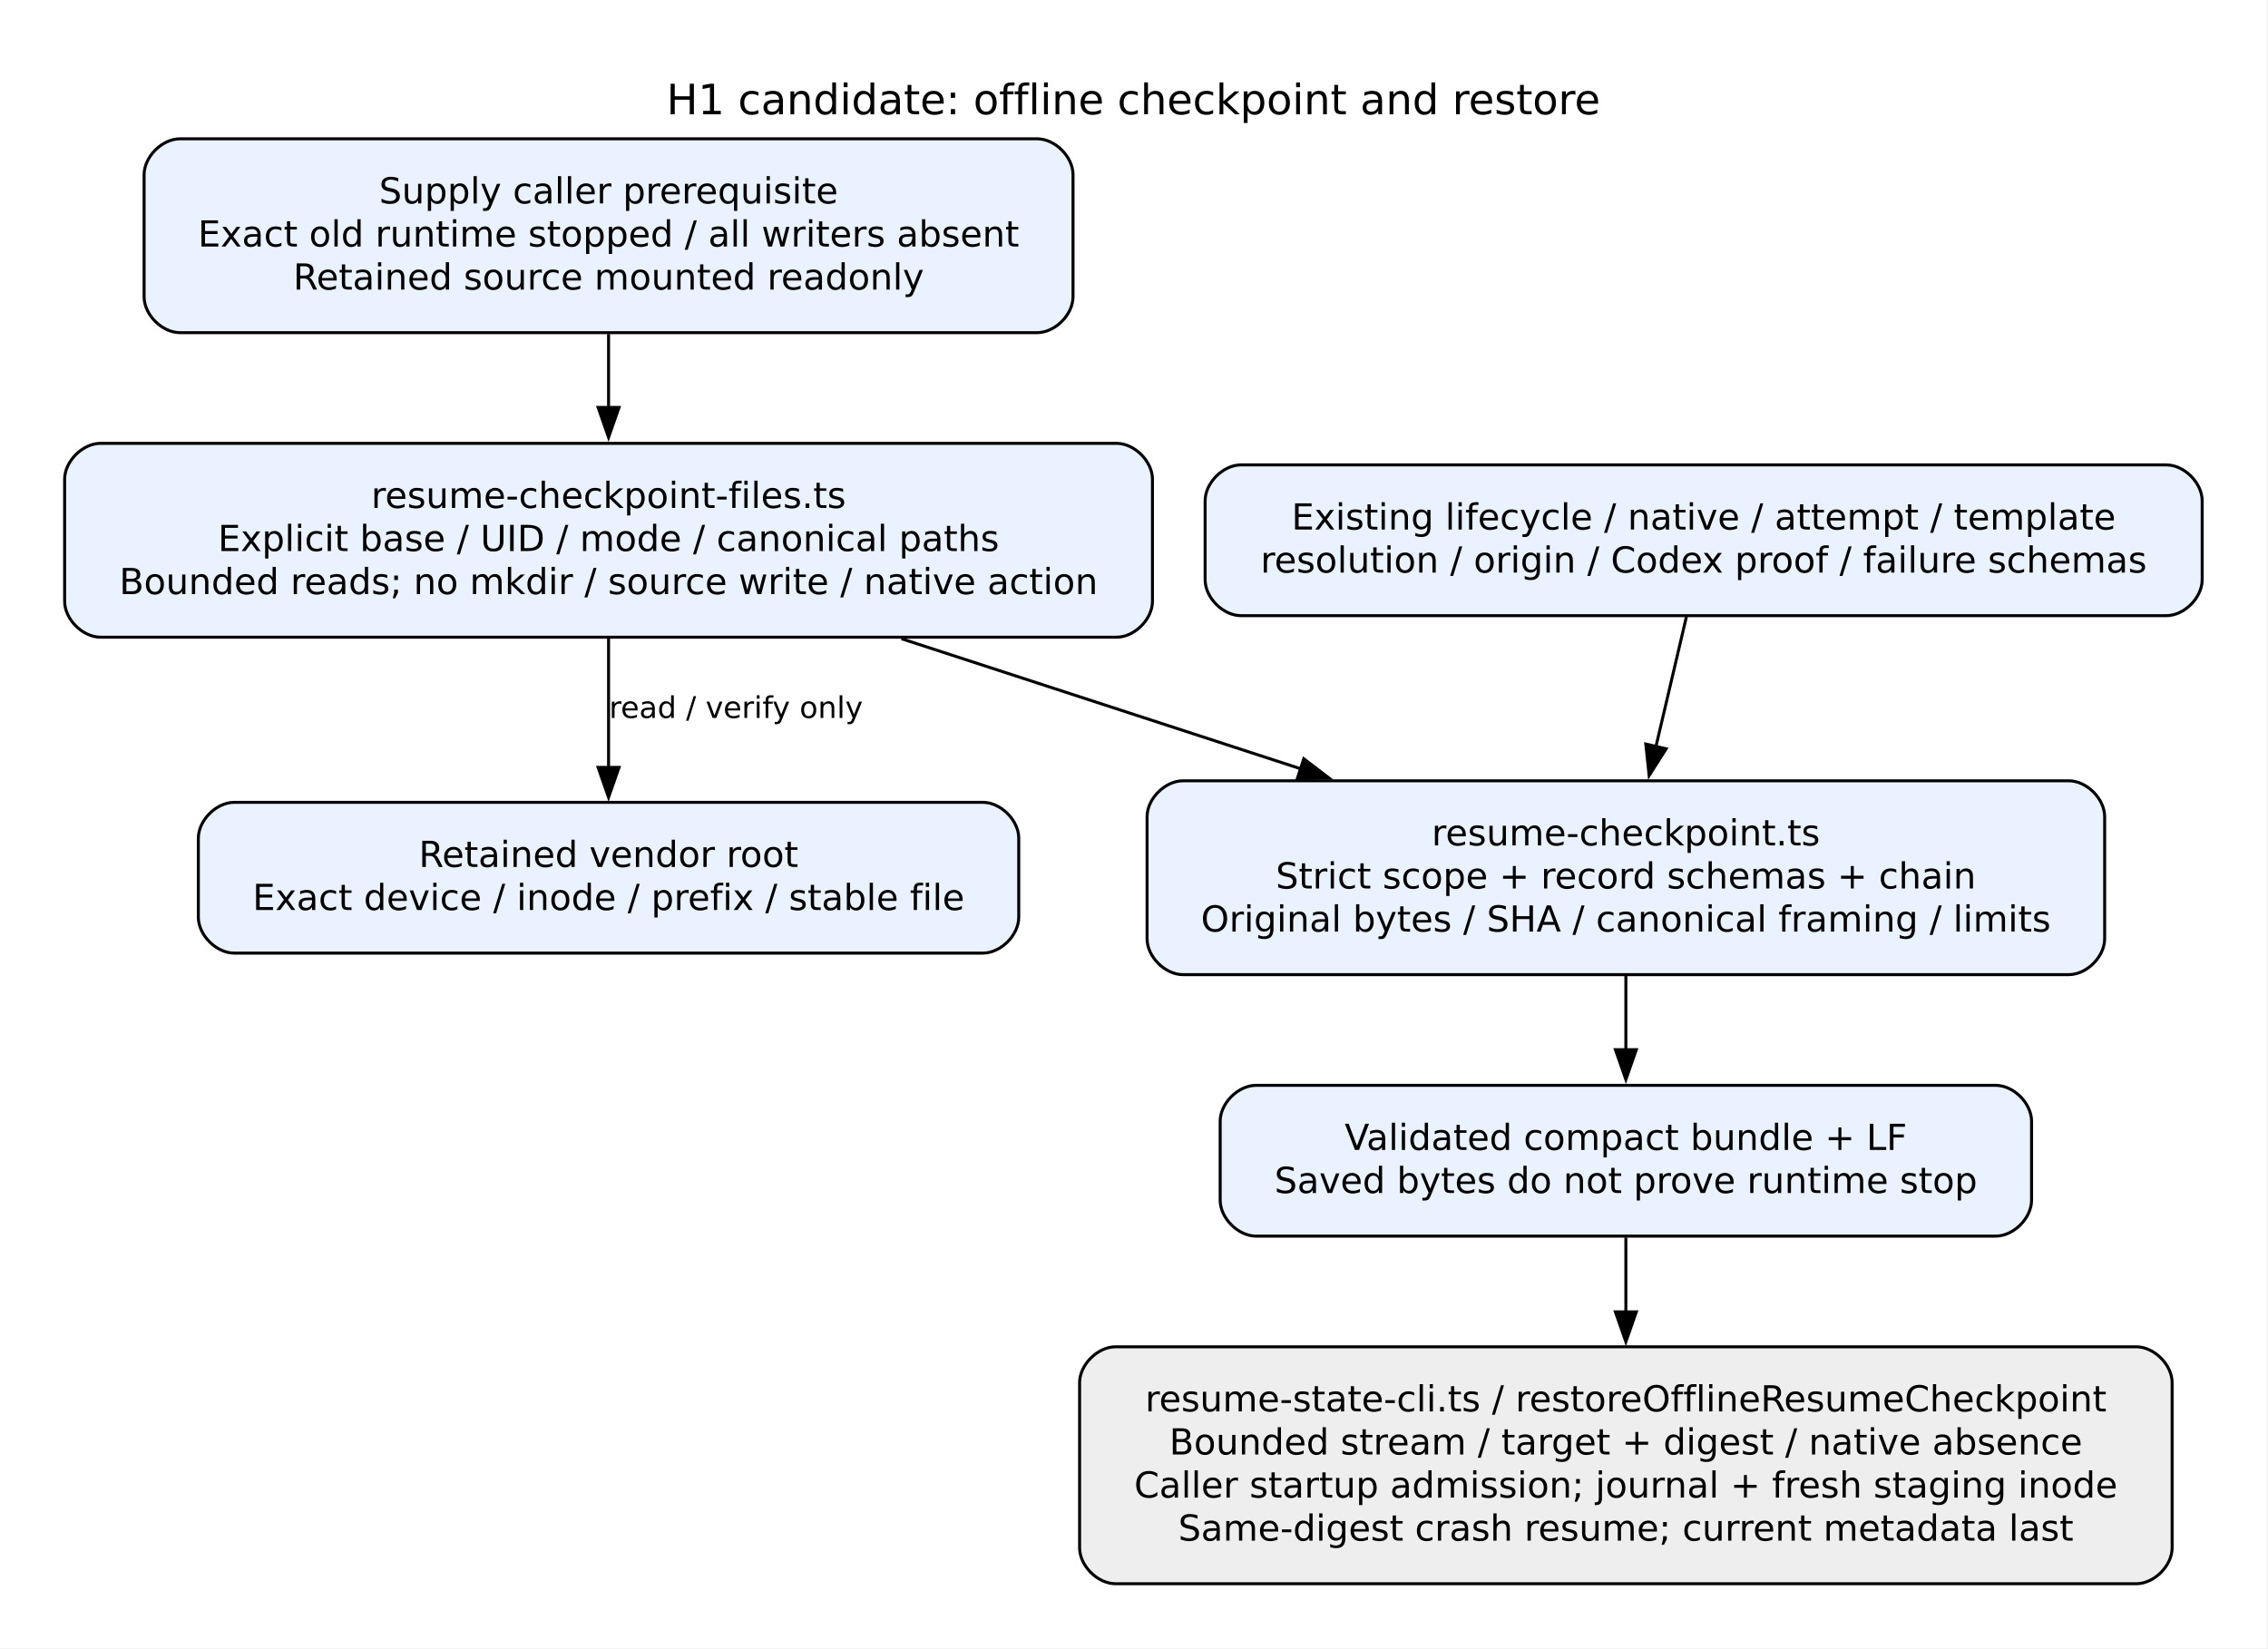
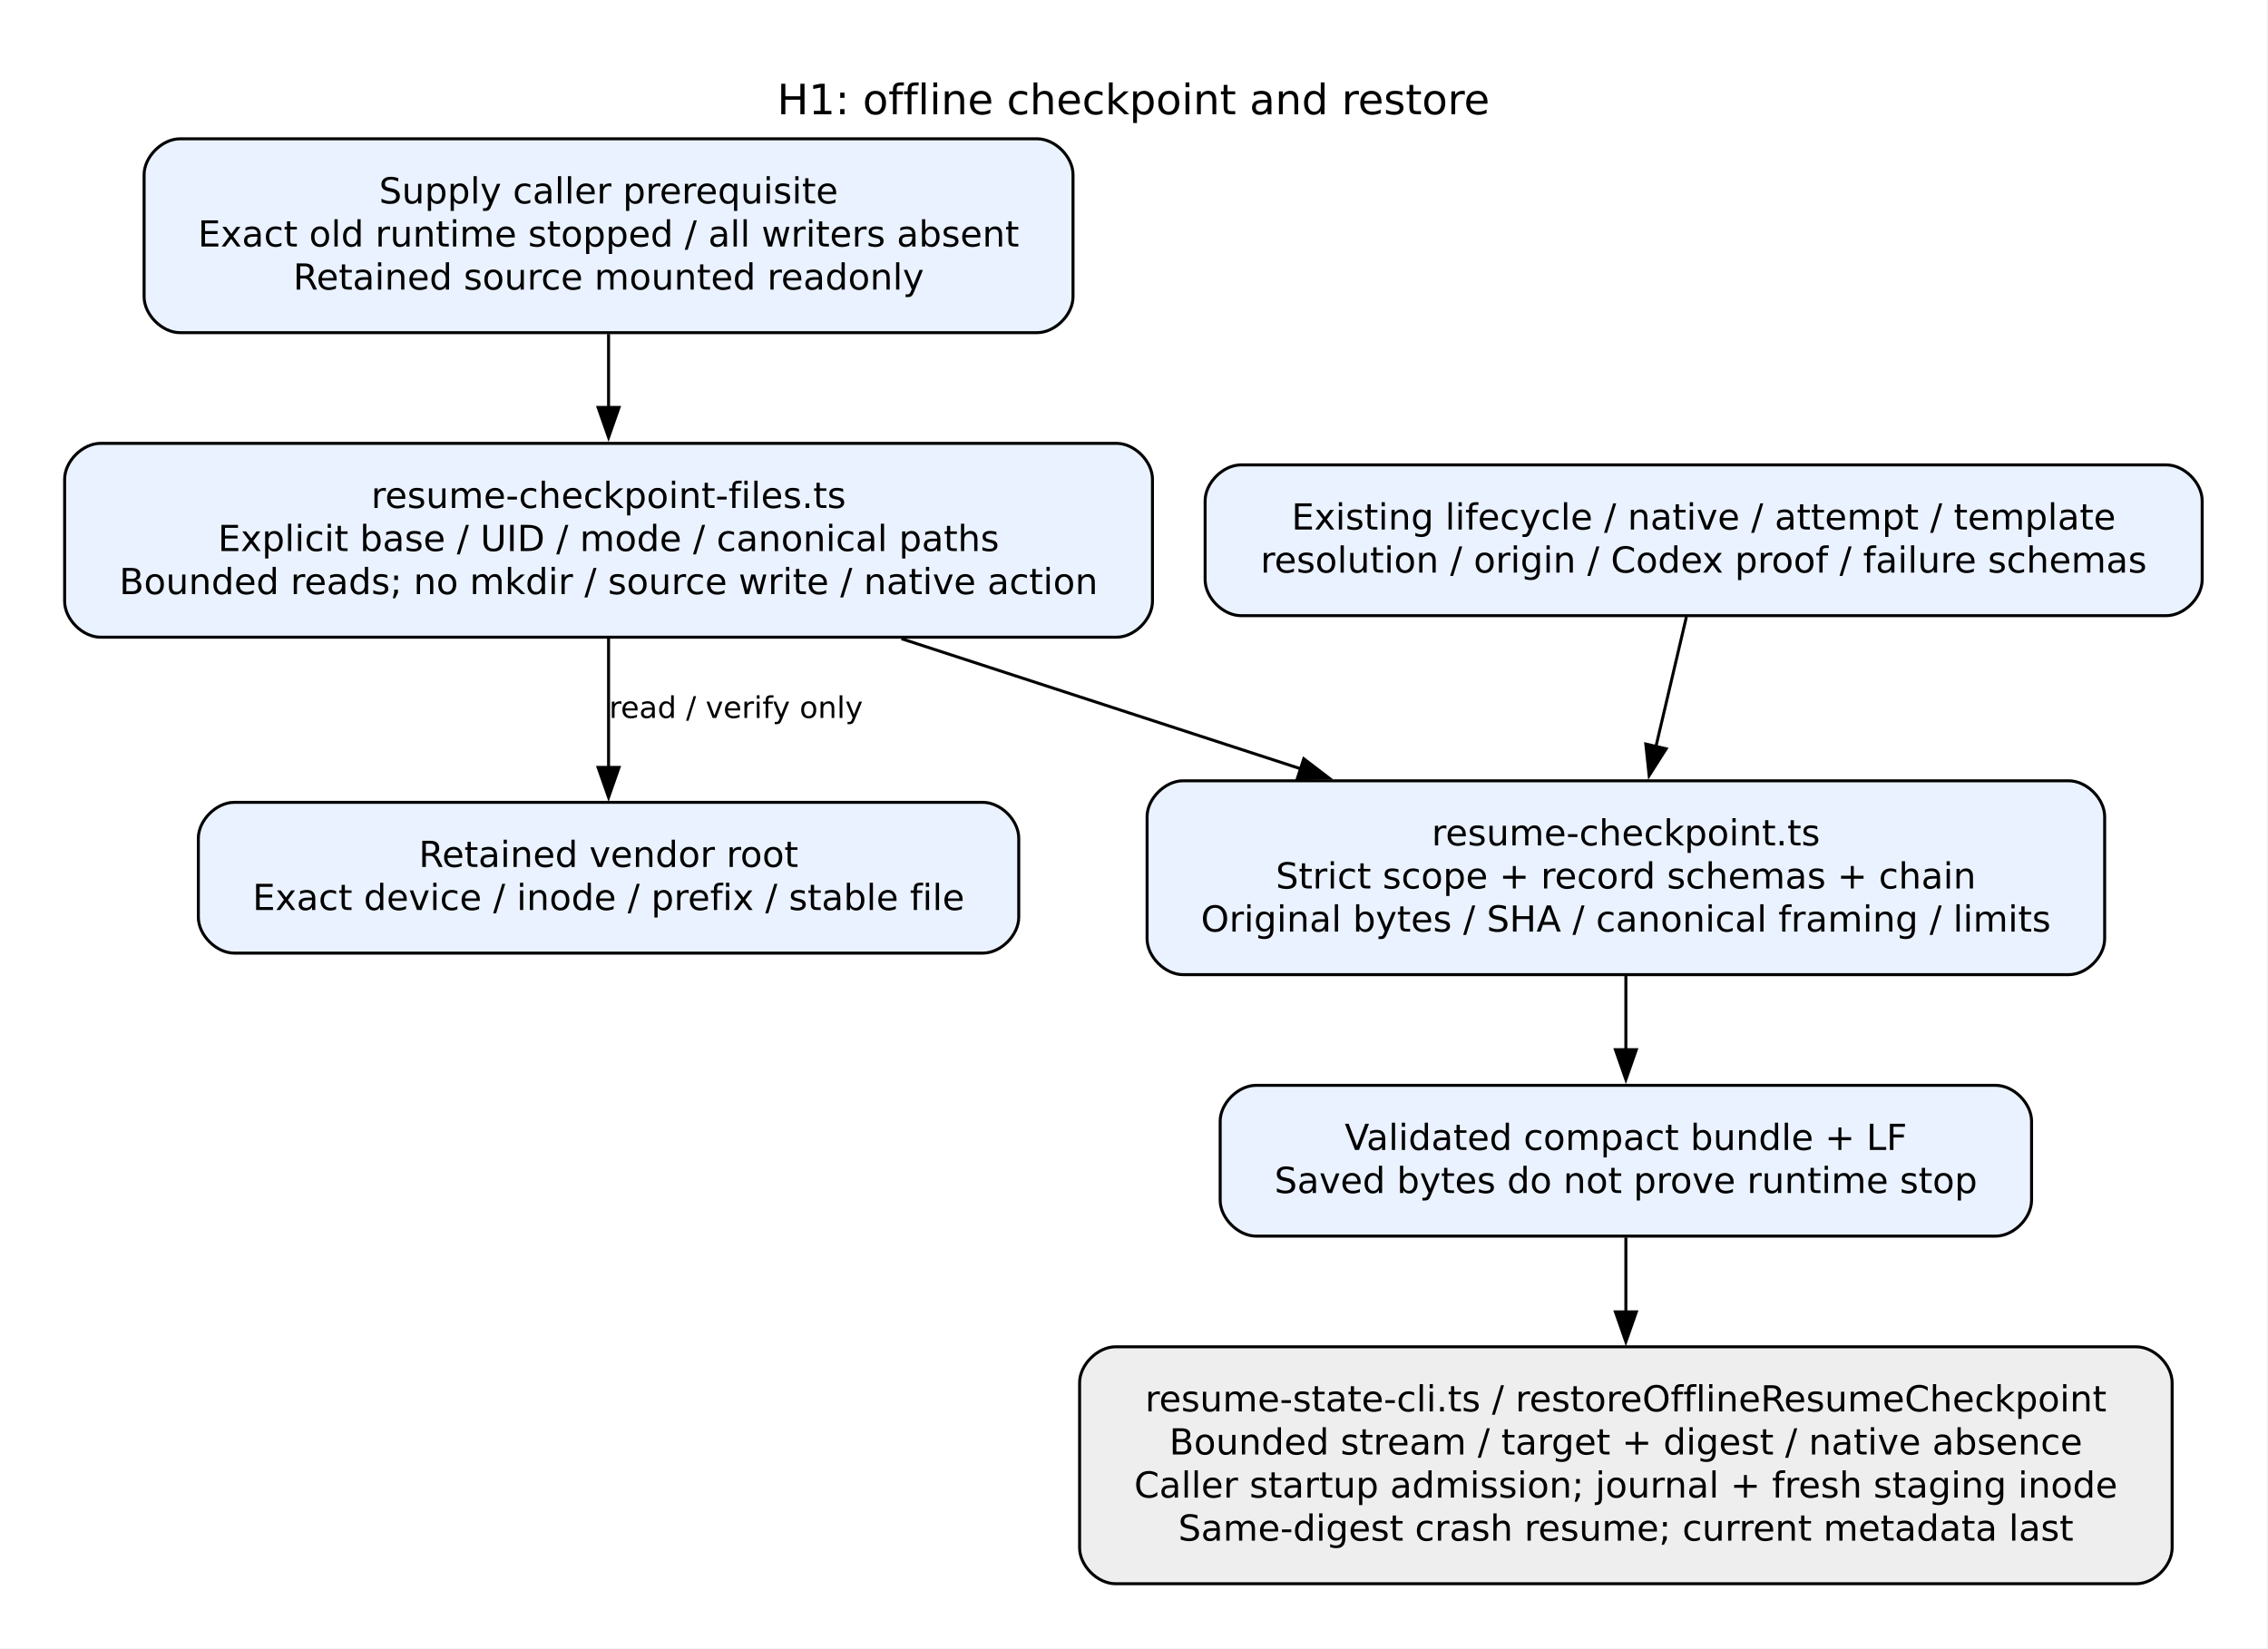
<svg xmlns="http://www.w3.org/2000/svg" width="758pt" height="551pt" viewBox="0.00 0.00 758.00 551.00">
  <g id="graph0" class="graph" transform="scale(1 1) rotate(0) translate(21.6 529.4)">
    <polygon fill="white" stroke="none" points="-21.6,21.6 -21.6,-529.4 736,-529.4 736,21.6 -21.6,21.6" />
-     <text xml:space="preserve" text-anchor="middle" x="357.2" y="-491.2" font-family="DejaVu Sans" font-size="14.00">H1 candidate: offline checkpoint and restore</text>
+     <text xml:space="preserve" text-anchor="middle" x="357.2" y="-491.2" font-family="DejaVu Sans" font-size="14.00">H1: offline checkpoint and restore</text>
    <g id="node1" class="node">
      <path fill="#eaf2ff" stroke="black" d="M325.02,-483C325.02,-483 38.56,-483 38.56,-483 32.56,-483 26.56,-477 26.56,-471 26.56,-471 26.56,-430.2 26.56,-430.2 26.56,-424.2 32.56,-418.2 38.56,-418.2 38.56,-418.2 325.02,-418.2 325.02,-418.2 331.02,-418.2 337.02,-424.2 337.02,-430.2 337.02,-430.2 337.02,-471 337.02,-471 337.02,-477 331.02,-483 325.02,-483" />
      <text xml:space="preserve" text-anchor="middle" x="181.79" y="-461.4" font-family="DejaVu Sans" font-size="12.00">Supply caller prerequisite</text>
      <text xml:space="preserve" text-anchor="middle" x="181.79" y="-447" font-family="DejaVu Sans" font-size="12.00">Exact old runtime stopped / all writers absent</text>
      <text xml:space="preserve" text-anchor="middle" x="181.79" y="-432.6" font-family="DejaVu Sans" font-size="12.00">Retained source mounted readonly</text>
    </g>
    <g id="node2" class="node">
      <path fill="#eaf2ff" stroke="black" d="M351.57,-381.2C351.57,-381.2 12,-381.2 12,-381.2 6,-381.2 0,-375.2 0,-369.2 0,-369.2 0,-328.4 0,-328.4 0,-322.4 6,-316.4 12,-316.4 12,-316.4 351.57,-316.4 351.57,-316.4 357.57,-316.4 363.57,-322.4 363.57,-328.4 363.57,-328.4 363.57,-369.2 363.57,-369.2 363.57,-375.2 357.57,-381.2 351.57,-381.2" />
      <text xml:space="preserve" text-anchor="middle" x="181.79" y="-359.6" font-family="DejaVu Sans" font-size="12.00">resume-checkpoint-files.ts</text>
      <text xml:space="preserve" text-anchor="middle" x="181.79" y="-345.2" font-family="DejaVu Sans" font-size="12.00">Explicit base / UID / mode / canonical paths</text>
      <text xml:space="preserve" text-anchor="middle" x="181.79" y="-330.8" font-family="DejaVu Sans" font-size="12.00">Bounded reads; no mkdir / source write / native action</text>
    </g>
    <g id="edge1" class="edge">
      <path fill="none" stroke="black" d="M181.79,-417.75C181.79,-409.92 181.79,-401.4 181.79,-393.13" />
      <polygon fill="black" stroke="black" points="185.29,-393.2 181.79,-383.2 178.29,-393.21 185.29,-393.2" />
    </g>
    <g id="node3" class="node">
      <path fill="#eaf2ff" stroke="black" d="M669.81,-268.4C669.81,-268.4 373.77,-268.4 373.77,-268.4 367.77,-268.4 361.77,-262.4 361.77,-256.4 361.77,-256.4 361.77,-215.6 361.77,-215.6 361.77,-209.6 367.77,-203.6 373.77,-203.6 373.77,-203.6 669.81,-203.6 669.81,-203.6 675.81,-203.6 681.81,-209.6 681.81,-215.6 681.81,-215.6 681.81,-256.4 681.81,-256.4 681.81,-262.4 675.81,-268.4 669.81,-268.4" />
      <text xml:space="preserve" text-anchor="middle" x="521.79" y="-246.8" font-family="DejaVu Sans" font-size="12.00">resume-checkpoint.ts</text>
      <text xml:space="preserve" text-anchor="middle" x="521.79" y="-232.4" font-family="DejaVu Sans" font-size="12.00">Strict scope + record schemas + chain</text>
      <text xml:space="preserve" text-anchor="middle" x="521.79" y="-218" font-family="DejaVu Sans" font-size="12.00">Original bytes / SHA / canonical framing / limits</text>
    </g>
    <g id="edge2" class="edge">
      <path fill="none" stroke="black" d="M279.67,-315.9C321.45,-302.29 370.36,-286.35 413.24,-272.37" />
      <polygon fill="black" stroke="black" points="414.14,-275.76 422.56,-269.33 411.97,-269.11 414.14,-275.76" />
    </g>
    <g id="node5" class="node">
      <path fill="#eaf2ff" stroke="black" d="M306.88,-261.2C306.88,-261.2 56.69,-261.2 56.69,-261.2 50.69,-261.2 44.69,-255.2 44.69,-249.2 44.69,-249.2 44.69,-222.8 44.69,-222.8 44.69,-216.8 50.69,-210.8 56.69,-210.8 56.69,-210.8 306.88,-210.8 306.88,-210.8 312.88,-210.8 318.88,-216.8 318.88,-222.8 318.88,-222.8 318.88,-249.2 318.88,-249.2 318.88,-255.2 312.88,-261.2 306.88,-261.2" />
      <text xml:space="preserve" text-anchor="middle" x="181.79" y="-239.6" font-family="DejaVu Sans" font-size="12.00">Retained vendor root</text>
      <text xml:space="preserve" text-anchor="middle" x="181.79" y="-225.2" font-family="DejaVu Sans" font-size="12.00">Exact device / inode / prefix / stable file</text>
    </g>
    <g id="edge5" class="edge">
      <path fill="none" stroke="black" d="M181.79,-316.05C181.79,-302.46 181.79,-286.53 181.79,-272.55" />
      <polygon fill="black" stroke="black" points="185.29,-272.87 181.79,-262.87 178.29,-272.87 185.29,-272.87" />
      <text xml:space="preserve" text-anchor="middle" x="224.38" y="-289.4" font-family="DejaVu Sans" font-size="10.00">read / verify only</text>
    </g>
    <g id="node6" class="node">
      <path fill="#eaf2ff" stroke="black" d="M645.38,-166.6C645.38,-166.6 398.2,-166.6 398.2,-166.6 392.2,-166.6 386.2,-160.6 386.2,-154.6 386.2,-154.6 386.2,-128.2 386.2,-128.2 386.2,-122.2 392.2,-116.2 398.2,-116.2 398.2,-116.2 645.38,-116.2 645.38,-116.2 651.38,-116.2 657.38,-122.2 657.38,-128.2 657.38,-128.2 657.38,-154.6 657.38,-154.6 657.38,-160.6 651.38,-166.6 645.38,-166.6" />
      <text xml:space="preserve" text-anchor="middle" x="521.79" y="-145" font-family="DejaVu Sans" font-size="12.00">Validated compact bundle + LF</text>
      <text xml:space="preserve" text-anchor="middle" x="521.79" y="-130.6" font-family="DejaVu Sans" font-size="12.00">Saved bytes do not prove runtime stop</text>
    </g>
    <g id="edge3" class="edge">
      <path fill="none" stroke="black" d="M521.79,-203.13C521.79,-195.19 521.79,-186.61 521.79,-178.48" />
      <polygon fill="black" stroke="black" points="525.29,-178.53 521.79,-168.53 518.29,-178.53 525.29,-178.53" />
    </g>
    <g id="node4" class="node">
      <path fill="#eaf2ff" stroke="black" d="M702.4,-374C702.4,-374 393.17,-374 393.17,-374 387.17,-374 381.17,-368 381.17,-362 381.17,-362 381.17,-335.6 381.17,-335.6 381.17,-329.6 387.17,-323.6 393.17,-323.6 393.17,-323.6 702.4,-323.6 702.4,-323.6 708.4,-323.6 714.4,-329.6 714.4,-335.6 714.4,-335.6 714.4,-362 714.4,-362 714.4,-368 708.4,-374 702.4,-374" />
      <text xml:space="preserve" text-anchor="middle" x="547.79" y="-352.4" font-family="DejaVu Sans" font-size="12.00">Existing lifecycle / native / attempt / template</text>
      <text xml:space="preserve" text-anchor="middle" x="547.79" y="-338" font-family="DejaVu Sans" font-size="12.00">resolution / origin / Codex proof / failure schemas</text>
    </g>
    <g id="edge4" class="edge">
      <path fill="none" stroke="black" d="M542.02,-323.21C539.01,-310.41 535.25,-294.39 531.79,-279.64" />
      <polygon fill="black" stroke="black" points="535.26,-279.1 529.57,-270.16 528.45,-280.69 535.26,-279.1" />
    </g>
    <g id="node7" class="node">
      <path fill="#eeeeee" stroke="black" d="M692.36,-79.2C692.36,-79.2 351.22,-79.2 351.22,-79.2 345.22,-79.2 339.22,-73.2 339.22,-67.2 339.22,-67.2 339.22,-12 339.22,-12 339.22,-6 345.22,0 351.22,0 351.22,0 692.36,0 692.36,0 698.36,0 704.36,-6 704.36,-12 704.36,-12 704.36,-67.2 704.36,-67.2 704.36,-73.2 698.36,-79.2 692.36,-79.2" />
      <text xml:space="preserve" text-anchor="middle" x="521.79" y="-57.6" font-family="DejaVu Sans" font-size="12.00">resume-state-cli.ts / restoreOfflineResumeCheckpoint</text>
      <text xml:space="preserve" text-anchor="middle" x="521.79" y="-43.2" font-family="DejaVu Sans" font-size="12.00">Bounded stream / target + digest / native absence</text>
      <text xml:space="preserve" text-anchor="middle" x="521.79" y="-28.8" font-family="DejaVu Sans" font-size="12.00">Caller startup admission; journal + fresh staging inode</text>
      <text xml:space="preserve" text-anchor="middle" x="521.79" y="-14.4" font-family="DejaVu Sans" font-size="12.00">Same-digest crash resume; current metadata last</text>
    </g>
    <g id="edge6" class="edge">
      <path fill="none" stroke="black" d="M521.79,-115.73C521.79,-108.1 521.79,-99.41 521.79,-90.71" />
      <polygon fill="black" stroke="black" points="525.29,-90.87 521.79,-80.87 518.29,-90.87 525.29,-90.87" />
    </g>
  </g>
</svg>
